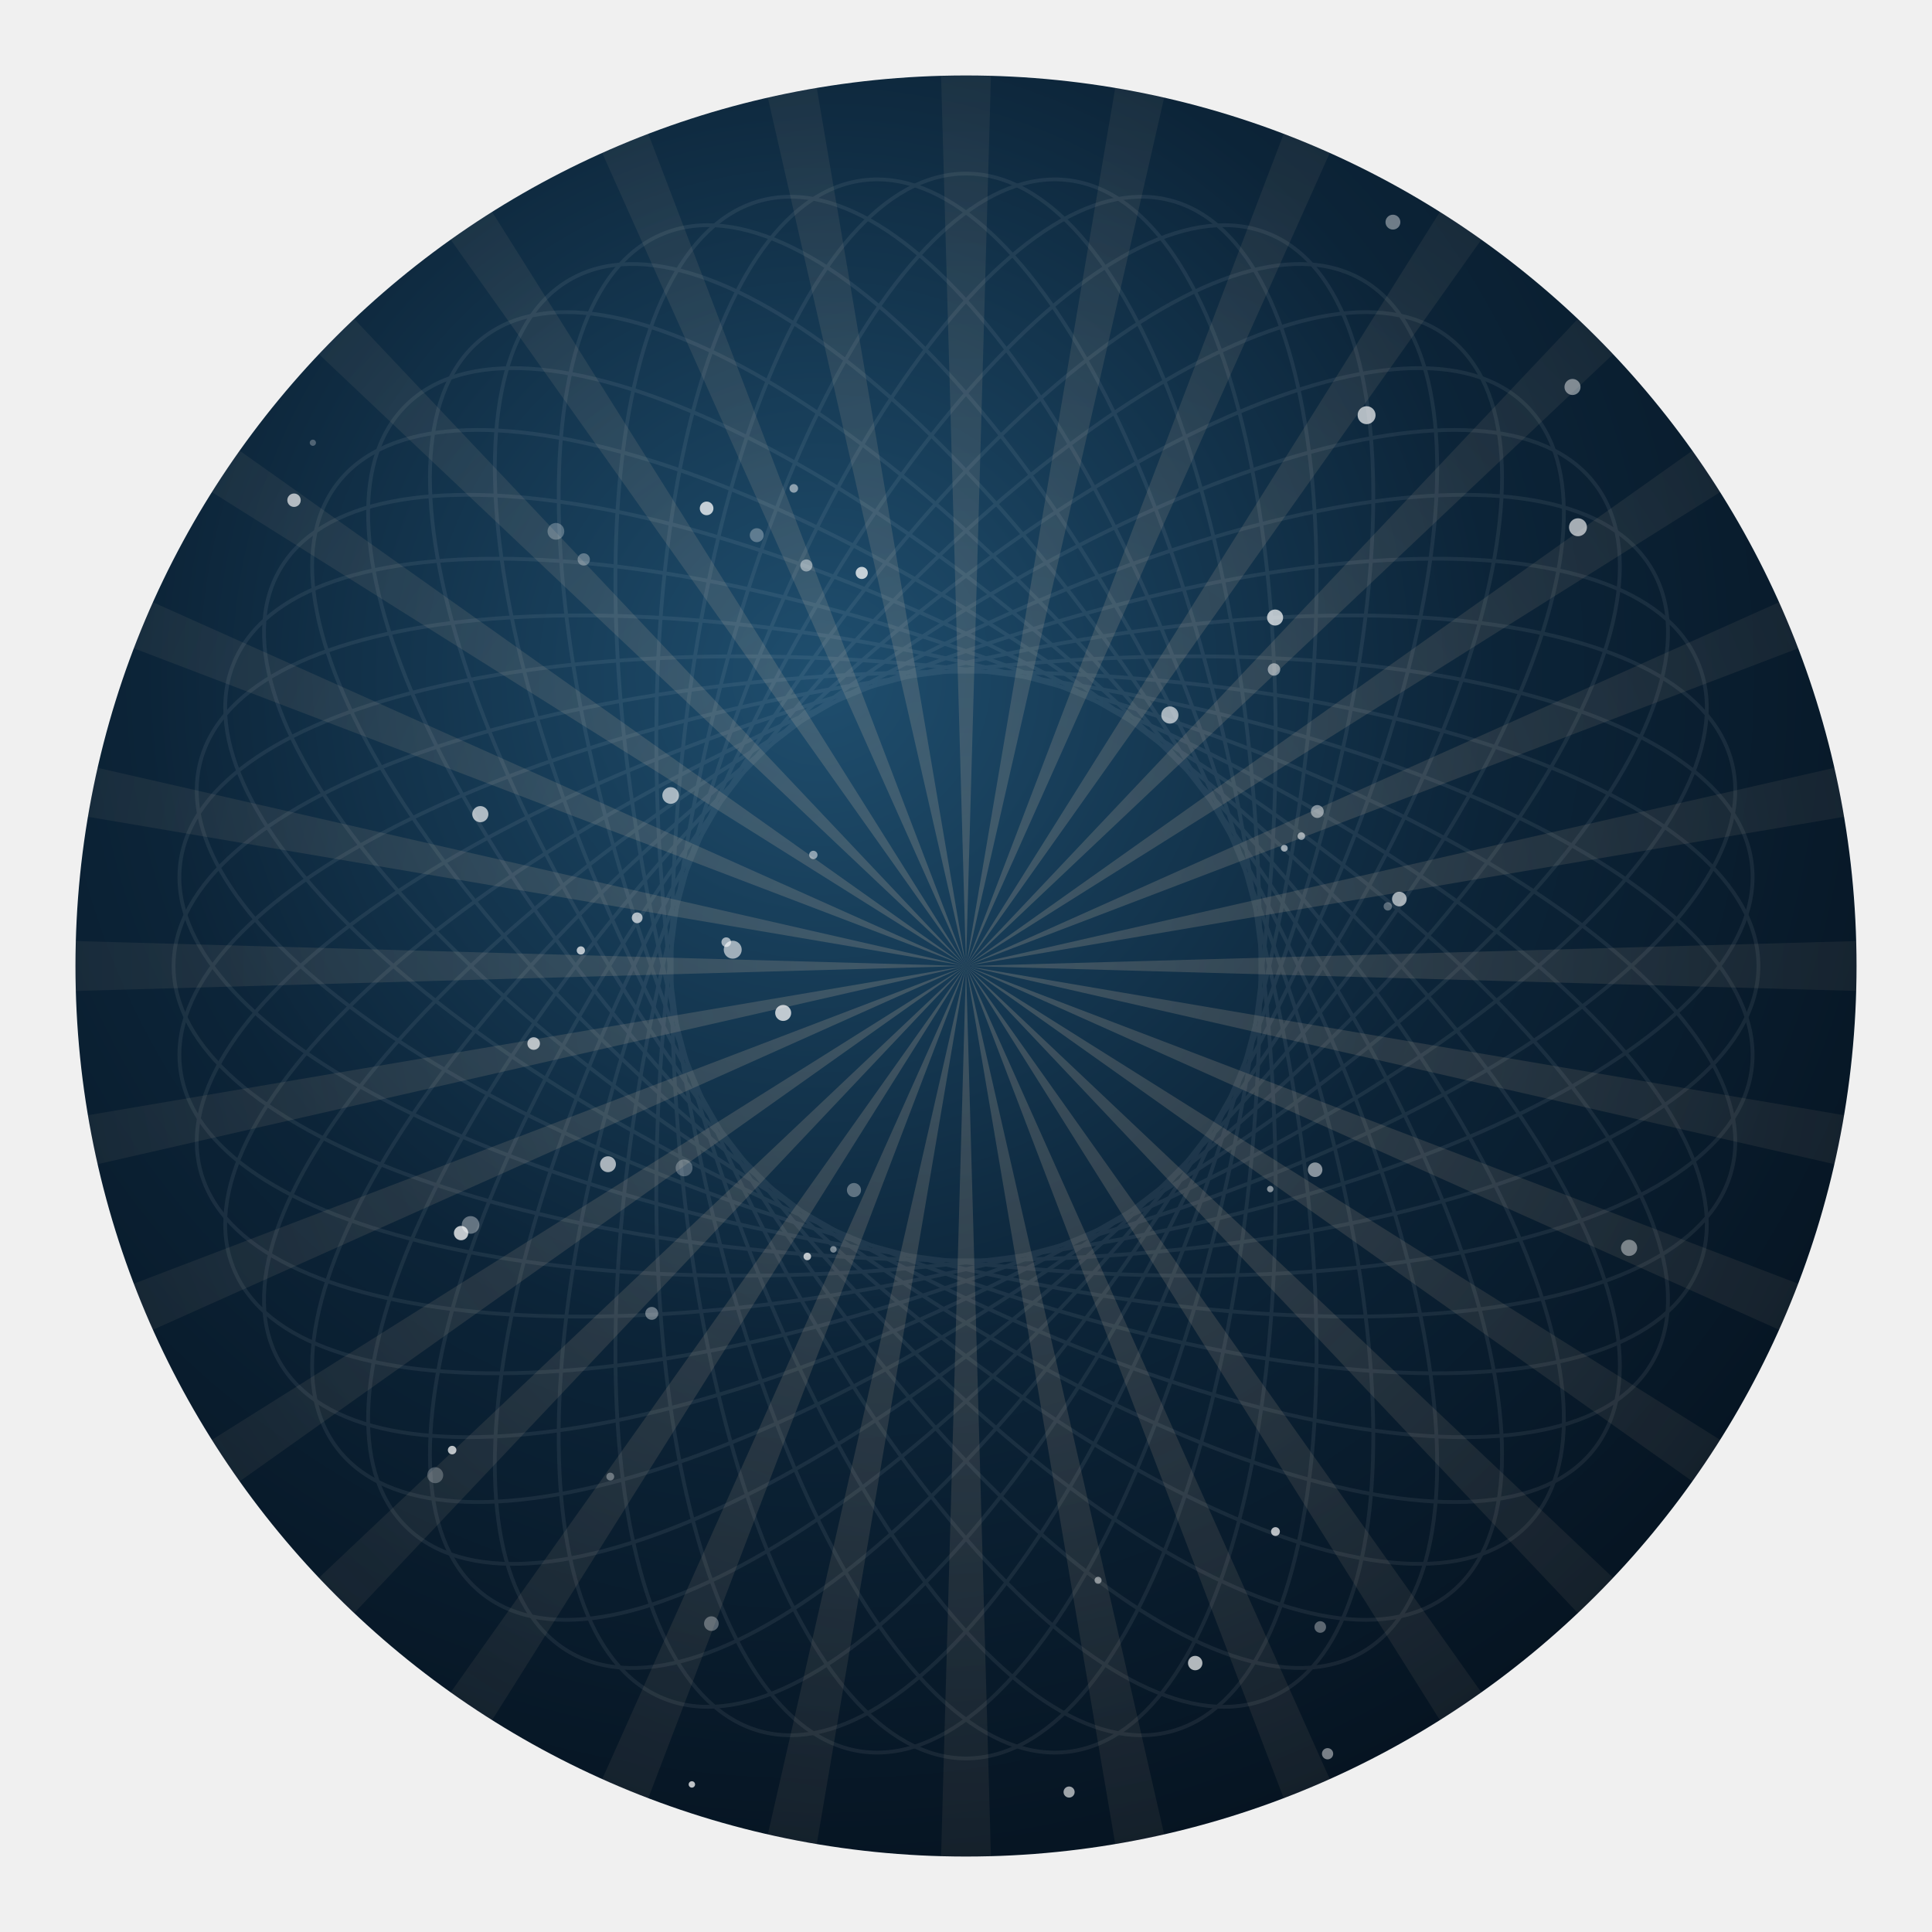
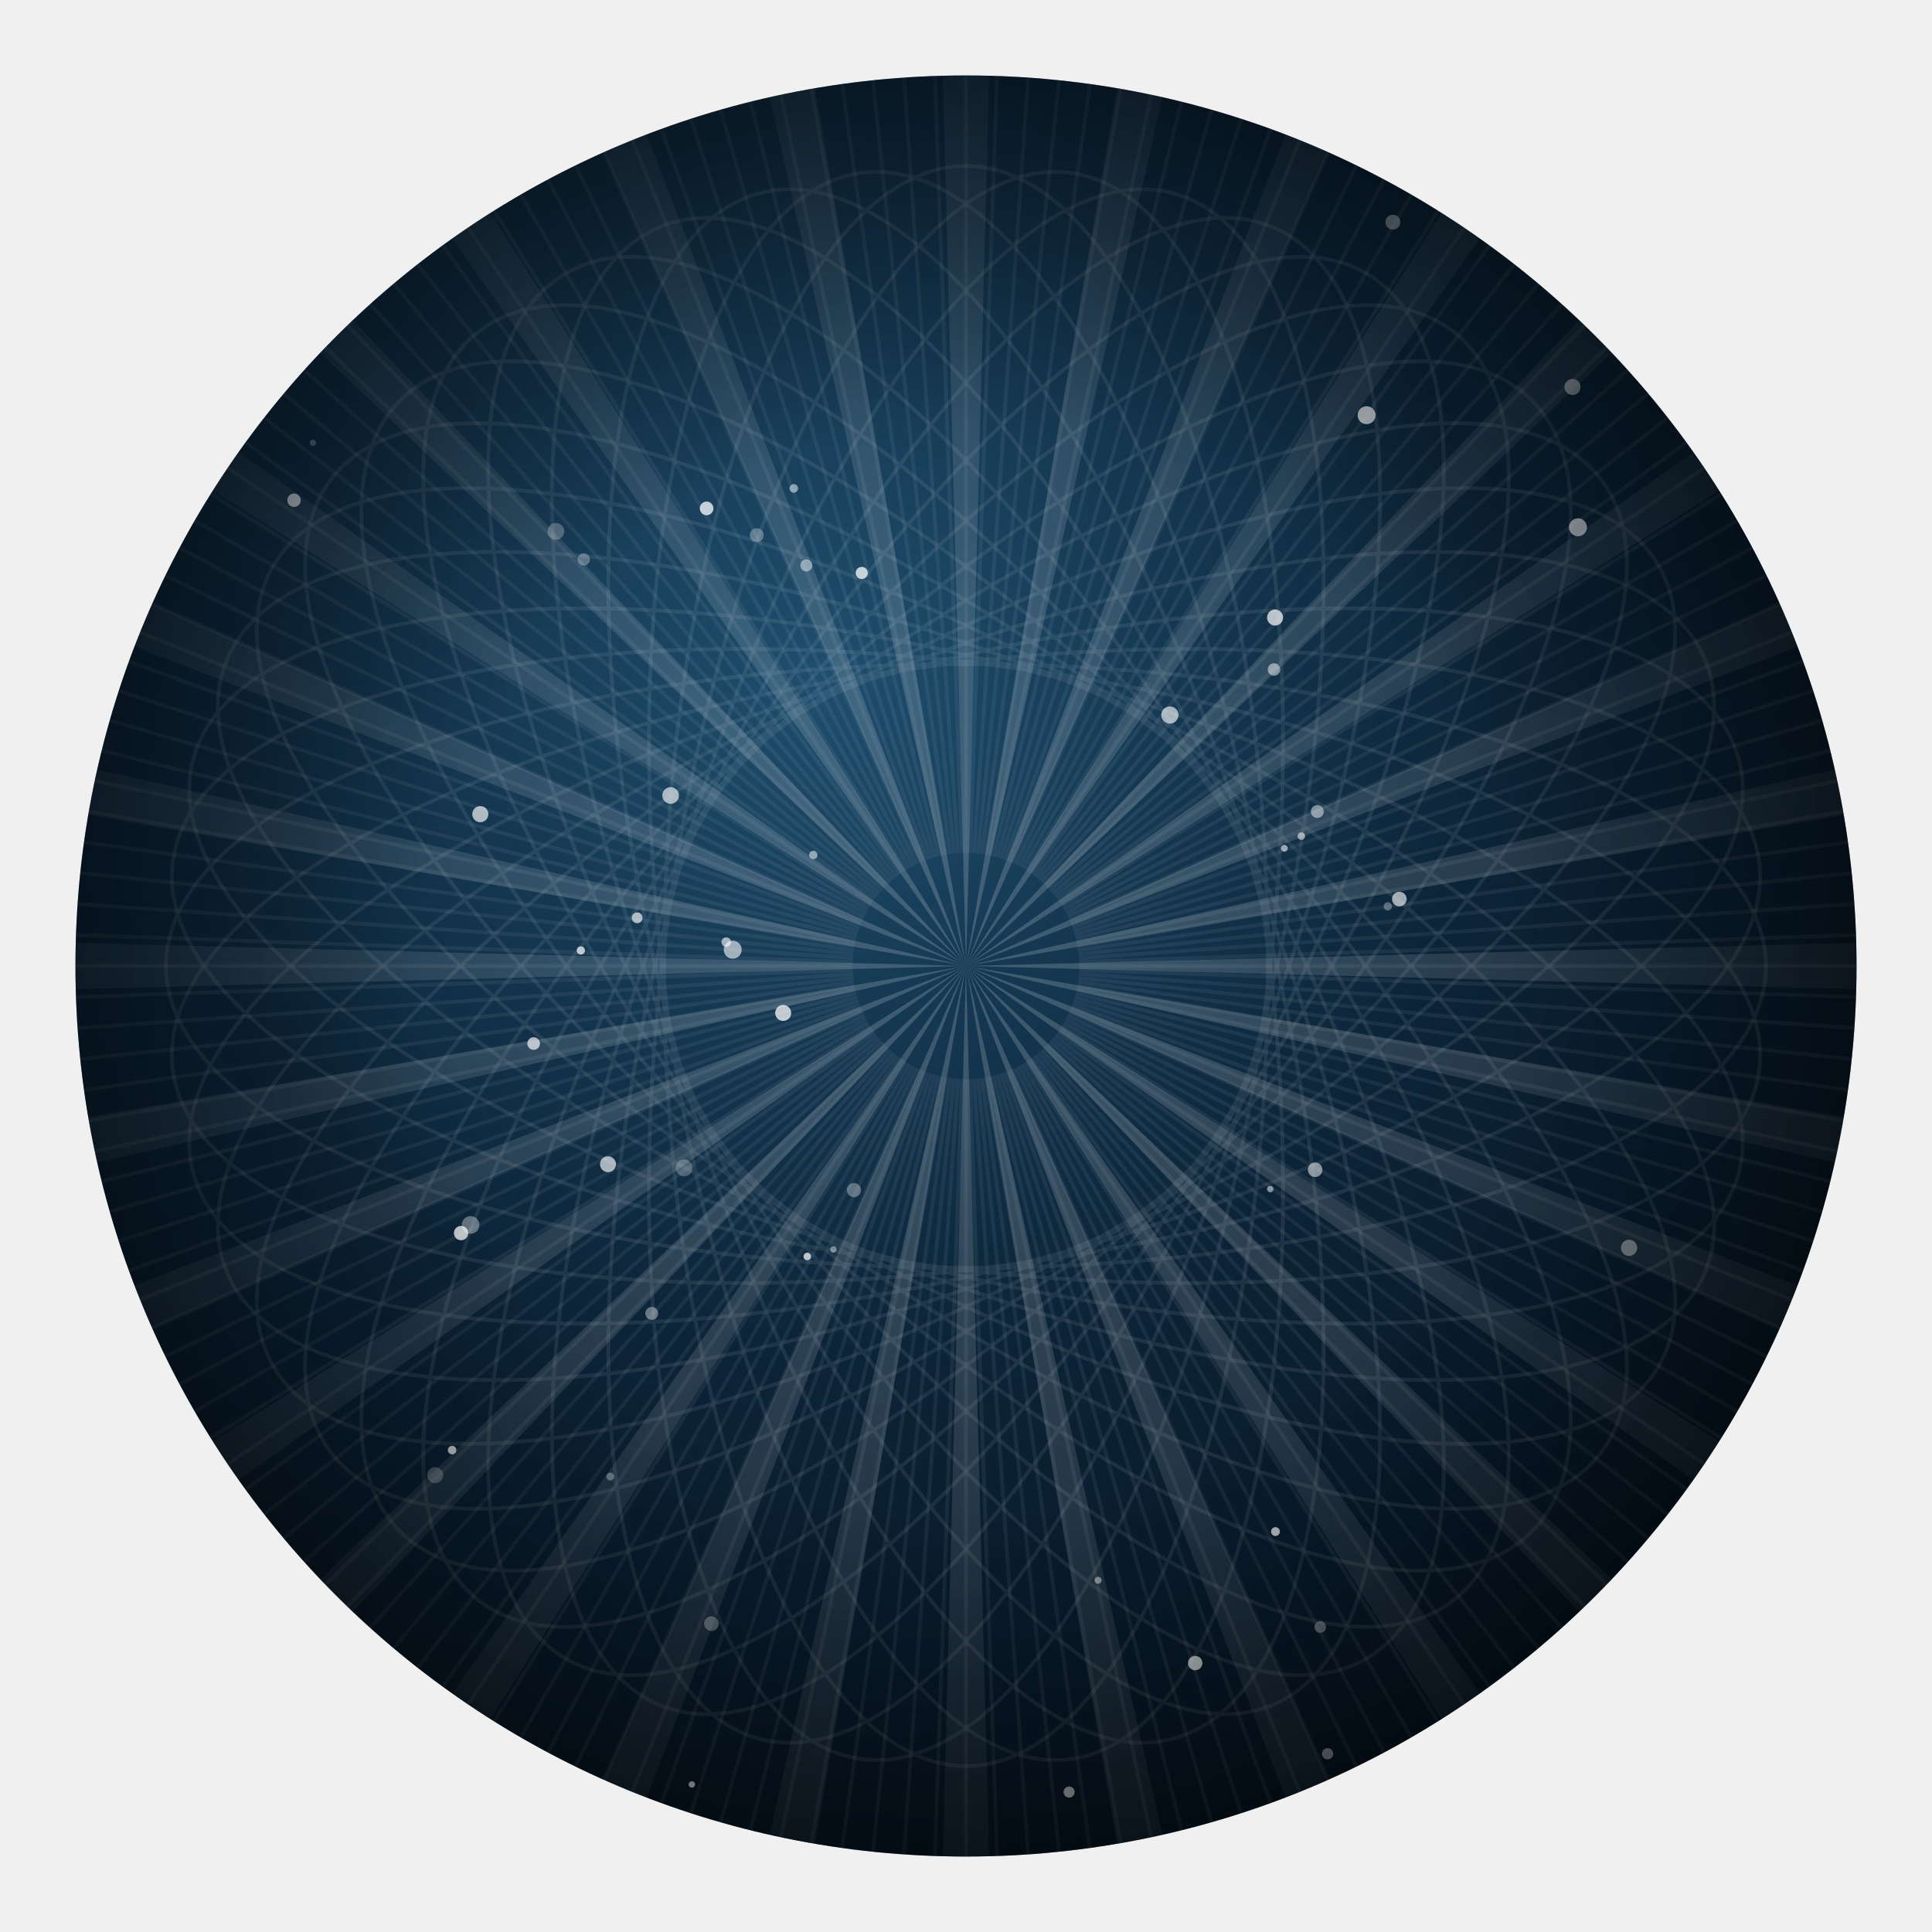
<svg xmlns="http://www.w3.org/2000/svg" viewBox="0 0 512 512">
  <defs>
    <radialGradient id="field" cx=".42" cy=".34" r=".75">
      <stop offset="0" stop-color="#1F4E6E" />
      <stop offset="0.5" stop-color="#0C2438" />
      <stop offset="1" stop-color="#04101C" />
    </radialGradient>
    <radialGradient id="rays" cx="0.5" cy="0.5" r=".5">
-       <stop offset="0" stop-color="#FFD9B3" stop-opacity=".5" />
-       <stop offset="1" stop-color="#FFD9B3" stop-opacity="0" />
+       <stop offset="0" stop-color="#FFFFFF" stop-opacity=".5" />
+       <stop offset="1" stop-color="#FFFFFF" stop-opacity="0" />
+     </radialGradient>
+     <radialGradient id="vig" cx=".5" cy=".5" r=".5">
+       <stop offset=".6" stop-color="#000" stop-opacity="0" />
+       <stop offset="1" stop-color="#000" stop-opacity=".45" />
    </radialGradient>
    <clipPath id="in">
      <circle cx="256" cy="256" r="236" />
    </clipPath>
  </defs>
  <circle cx="256" cy="256" r="236" fill="url(#field)" />
  <g clip-path="url(#in)">
-     <g fill="none" stroke="#FFFFFF" stroke-width="1" opacity=".07">
-       <ellipse cx="256" cy="256" rx="210" ry="78" transform="rotate(0 256 256)" />
-       <ellipse cx="256" cy="256" rx="210" ry="78" transform="rotate(7.5 256 256)" />
-       <ellipse cx="256" cy="256" rx="210" ry="78" transform="rotate(15 256 256)" />
-       <ellipse cx="256" cy="256" rx="210" ry="78" transform="rotate(22.5 256 256)" />
-       <ellipse cx="256" cy="256" rx="210" ry="78" transform="rotate(30 256 256)" />
-       <ellipse cx="256" cy="256" rx="210" ry="78" transform="rotate(37.5 256 256)" />
-       <ellipse cx="256" cy="256" rx="210" ry="78" transform="rotate(45 256 256)" />
-       <ellipse cx="256" cy="256" rx="210" ry="78" transform="rotate(52.5 256 256)" />
-       <ellipse cx="256" cy="256" rx="210" ry="78" transform="rotate(60 256 256)" />
-       <ellipse cx="256" cy="256" rx="210" ry="78" transform="rotate(67.5 256 256)" />
-       <ellipse cx="256" cy="256" rx="210" ry="78" transform="rotate(75 256 256)" />
-       <ellipse cx="256" cy="256" rx="210" ry="78" transform="rotate(82.5 256 256)" />
-       <ellipse cx="256" cy="256" rx="210" ry="78" transform="rotate(90 256 256)" />
-       <ellipse cx="256" cy="256" rx="210" ry="78" transform="rotate(97.5 256 256)" />
-       <ellipse cx="256" cy="256" rx="210" ry="78" transform="rotate(105 256 256)" />
-       <ellipse cx="256" cy="256" rx="210" ry="78" transform="rotate(112.5 256 256)" />
-       <ellipse cx="256" cy="256" rx="210" ry="78" transform="rotate(120 256 256)" />
-       <ellipse cx="256" cy="256" rx="210" ry="78" transform="rotate(127.5 256 256)" />
-       <ellipse cx="256" cy="256" rx="210" ry="78" transform="rotate(135 256 256)" />
-       <ellipse cx="256" cy="256" rx="210" ry="78" transform="rotate(142.5 256 256)" />
-       <ellipse cx="256" cy="256" rx="210" ry="78" transform="rotate(150 256 256)" />
-       <ellipse cx="256" cy="256" rx="210" ry="78" transform="rotate(157.5 256 256)" />
-       <ellipse cx="256" cy="256" rx="210" ry="78" transform="rotate(165 256 256)" />
-       <ellipse cx="256" cy="256" rx="210" ry="78" transform="rotate(172.5 256 256)" />
+     <path d="M256 226L256 20M257.05 226.02L264.24 20.14M258.09 226.07L272.46 20.57M259.14 226.16L280.67 21.29M260.18 226.29L288.84 22.3M261.21 226.46L296.98 23.59M262.24 226.66L305.07 25.16M263.26 226.89L313.09 27.01M264.27 227.16L321.05 29.14M265.27 227.47L328.93 31.55M266.26 227.81L336.72 34.23M267.24 228.18L344.41 37.18M268.2 228.59L351.99 40.4M269.15 229.04L359.46 43.88M270.08 229.51L366.8 47.62M271 230.02L374 51.62M271.9 230.56L381.06 55.86M272.78 231.13L387.97 60.35M273.63 231.73L394.72 65.07M274.47 232.36L401.3 70.03M275.28 233.02L407.7 75.21M276.07 233.71L413.91 80.62M276.84 234.42L419.94 86.24M277.58 235.16L425.76 92.06M278.29 235.93L431.38 98.09M278.98 236.72L436.79 104.3M279.64 237.53L441.97 110.7M280.27 238.37L446.93 117.28M280.87 239.22L451.65 124.03M281.44 240.1L456.14 130.94M281.98 241L460.38 138M282.49 241.92L464.38 145.2M282.96 242.85L468.12 152.54M283.41 243.8L471.6 160.01M283.82 244.76L474.82 167.59M284.19 245.74L477.77 175.28M284.53 246.73L480.45 183.07M284.84 247.73L482.86 190.95M285.11 248.74L484.99 198.91M285.34 249.76L486.84 206.93M285.54 250.79L488.41 215.02M285.71 251.82L489.7 223.16M285.84 252.86L490.71 231.33M285.93 253.91L491.43 239.54M285.98 254.95L491.86 247.76M286 256L492 256M285.98 257.05L491.86 264.24M285.93 258.09L491.43 272.46M285.84 259.14L490.71 280.67M285.71 260.18L489.7 288.84M285.54 261.21L488.41 296.98M285.34 262.24L486.84 305.07M285.11 263.26L484.99 313.09M284.84 264.27L482.86 321.05M284.53 265.27L480.45 328.93M284.19 266.26L477.77 336.72M283.82 267.24L474.82 344.41M283.41 268.2L471.6 351.99M282.96 269.15L468.12 359.46M282.49 270.08L464.38 366.8M281.98 271L460.38 374M281.44 271.9L456.14 381.06M280.87 272.78L451.65 387.97M280.27 273.63L446.93 394.72M279.64 274.47L441.97 401.3M278.98 275.28L436.79 407.7M278.29 276.07L431.38 413.91M277.58 276.84L425.76 419.94M276.84 277.58L419.94 425.76M276.07 278.29L413.91 431.38M275.28 278.98L407.7 436.79M274.47 279.64L401.3 441.97M273.63 280.27L394.72 446.93M272.78 280.87L387.97 451.65M271.9 281.44L381.06 456.14M271 281.98L374 460.38M270.08 282.49L366.8 464.38M269.15 282.96L359.46 468.12M268.2 283.41L351.99 471.6M267.24 283.82L344.41 474.82M266.26 284.19L336.72 477.77M265.27 284.53L328.93 480.45M264.27 284.84L321.05 482.86M263.26 285.11L313.09 484.99M262.24 285.34L305.07 486.84M261.21 285.54L296.98 488.41M260.18 285.71L288.84 489.7M259.14 285.84L280.67 490.71M258.09 285.93L272.46 491.43M257.05 285.98L264.24 491.86M256 286L256 492M254.95 285.98L247.76 491.86M253.91 285.93L239.54 491.43M252.86 285.84L231.33 490.71M251.82 285.71L223.16 489.7M250.79 285.54L215.02 488.41M249.76 285.34L206.93 486.84M248.74 285.11L198.91 484.99M247.73 284.84L190.95 482.86M246.73 284.53L183.07 480.45M245.74 284.19L175.28 477.77M244.76 283.82L167.59 474.82M243.8 283.41L160.01 471.6M242.85 282.96L152.54 468.12M241.92 282.49L145.2 464.38M241 281.98L138 460.38M240.1 281.44L130.94 456.14M239.22 280.87L124.03 451.65M238.37 280.27L117.28 446.93M237.53 279.64L110.7 441.97M236.72 278.98L104.3 436.79M235.93 278.29L98.09 431.38M235.16 277.58L92.06 425.76M234.42 276.84L86.24 419.94M233.71 276.07L80.62 413.91M233.02 275.28L75.21 407.7M232.36 274.47L70.03 401.3M231.73 273.63L65.07 394.72M231.13 272.78L60.35 387.97M230.56 271.9L55.86 381.06M230.02 271L51.62 374M229.51 270.08L47.62 366.8M229.04 269.15L43.88 359.46M228.59 268.2L40.4 351.99M228.18 267.24L37.18 344.41M227.81 266.26L34.23 336.72M227.47 265.27L31.55 328.93M227.16 264.27L29.14 321.05M226.89 263.26L27.01 313.09M226.66 262.24L25.16 305.07M226.46 261.21L23.59 296.98M226.29 260.18L22.3 288.84M226.16 259.14L21.29 280.67M226.07 258.09L20.57 272.46M226.02 257.05L20.14 264.24M226 256L20 256M226.02 254.95L20.14 247.76M226.07 253.91L20.57 239.54M226.16 252.86L21.29 231.33M226.29 251.82L22.3 223.16M226.46 250.79L23.59 215.02M226.66 249.76L25.16 206.93M226.89 248.74L27.01 198.91M227.16 247.73L29.14 190.95M227.47 246.73L31.55 183.07M227.81 245.74L34.23 175.28M228.18 244.76L37.18 167.59M228.59 243.8L40.4 160.01M229.04 242.85L43.88 152.54M229.51 241.92L47.62 145.2M230.02 241L51.62 138M230.56 240.1L55.86 130.94M231.13 239.22L60.35 124.03M231.73 238.37L65.07 117.28M232.36 237.53L70.03 110.7M233.02 236.72L75.21 104.3M233.71 235.93L80.62 98.09M234.42 235.16L86.24 92.06M235.16 234.42L92.06 86.24M235.93 233.71L98.09 80.62M236.72 233.02L104.3 75.21M237.53 232.36L110.7 70.03M238.37 231.73L117.28 65.07M239.22 231.13L124.03 60.35M240.1 230.56L130.94 55.86M241 230.02L138 51.62M241.92 229.51L145.2 47.62M242.85 229.04L152.54 43.88M243.8 228.59L160.01 40.4M244.76 228.18L167.59 37.18M245.74 227.81L175.28 34.23M246.73 227.47L183.07 31.55M247.73 227.16L190.95 29.14M248.74 226.89L198.91 27.01M249.76 226.66L206.93 25.16M250.79 226.46L215.02 23.59M251.82 226.29L223.16 22.3M252.86 226.16L231.33 21.29M253.91 226.07L239.54 20.57M254.95 226.02L247.76 20.14" stroke="#FFFFFF" stroke-width="1" opacity=".06" />
+     <g fill="none" stroke="#FFFFFF" stroke-width="1" opacity=".08">
+       <ellipse cx="256" cy="256" rx="212" ry="80" transform="rotate(0 256 256)" />
+       <ellipse cx="256" cy="256" rx="212" ry="80" transform="rotate(7.5 256 256)" />
+       <ellipse cx="256" cy="256" rx="212" ry="80" transform="rotate(15 256 256)" />
+       <ellipse cx="256" cy="256" rx="212" ry="80" transform="rotate(22.5 256 256)" />
+       <ellipse cx="256" cy="256" rx="212" ry="80" transform="rotate(30 256 256)" />
+       <ellipse cx="256" cy="256" rx="212" ry="80" transform="rotate(37.5 256 256)" />
+       <ellipse cx="256" cy="256" rx="212" ry="80" transform="rotate(45 256 256)" />
+       <ellipse cx="256" cy="256" rx="212" ry="80" transform="rotate(52.5 256 256)" />
+       <ellipse cx="256" cy="256" rx="212" ry="80" transform="rotate(60 256 256)" />
+       <ellipse cx="256" cy="256" rx="212" ry="80" transform="rotate(67.5 256 256)" />
+       <ellipse cx="256" cy="256" rx="212" ry="80" transform="rotate(75 256 256)" />
+       <ellipse cx="256" cy="256" rx="212" ry="80" transform="rotate(82.5 256 256)" />
+       <ellipse cx="256" cy="256" rx="212" ry="80" transform="rotate(90 256 256)" />
+       <ellipse cx="256" cy="256" rx="212" ry="80" transform="rotate(97.5 256 256)" />
+       <ellipse cx="256" cy="256" rx="212" ry="80" transform="rotate(105 256 256)" />
+       <ellipse cx="256" cy="256" rx="212" ry="80" transform="rotate(112.5 256 256)" />
+       <ellipse cx="256" cy="256" rx="212" ry="80" transform="rotate(120 256 256)" />
+       <ellipse cx="256" cy="256" rx="212" ry="80" transform="rotate(127.5 256 256)" />
+       <ellipse cx="256" cy="256" rx="212" ry="80" transform="rotate(135 256 256)" />
+       <ellipse cx="256" cy="256" rx="212" ry="80" transform="rotate(142.5 256 256)" />
+       <ellipse cx="256" cy="256" rx="212" ry="80" transform="rotate(150 256 256)" />
+       <ellipse cx="256" cy="256" rx="212" ry="80" transform="rotate(157.5 256 256)" />
+       <ellipse cx="256" cy="256" rx="212" ry="80" transform="rotate(165 256 256)" />
+       <ellipse cx="256" cy="256" rx="212" ry="80" transform="rotate(172.5 256 256)" />
    </g>
-     <path d="M256 256L246.76 -73.87L265.24 -73.87zM256 256L311.29 -69.33L329.42 -65.73zM256 256L373.7 -52.3L390.77 -45.23zM256 256L431.58 -23.41L446.95 -13.14zM256 256L482.72 16.21L495.79 29.28zM256 256L525.14 65.05L535.41 80.42zM256 256L557.23 121.23L564.3 138.3zM256 256L577.73 182.58L581.33 200.71zM256 256L585.87 246.76L585.87 265.24zM256 256L581.33 311.29L577.73 329.42zM256 256L564.3 373.7L557.23 390.77zM256 256L535.41 431.58L525.14 446.95zM256 256L495.79 482.72L482.72 495.79zM256 256L446.95 525.14L431.58 535.41zM256 256L390.77 557.23L373.7 564.3zM256 256L329.42 577.73L311.29 581.33zM256 256L265.24 585.87L246.76 585.87zM256 256L200.71 581.33L182.58 577.73zM256 256L138.3 564.3L121.23 557.23zM256 256L80.42 535.41L65.05 525.14zM256 256L29.28 495.79L16.21 482.72zM256 256L-13.14 446.95L-23.41 431.58zM256 256L-45.23 390.77L-52.3 373.7zM256 256L-65.73 329.42L-69.33 311.29zM256 256L-73.87 265.24L-73.87 246.76zM256 256L-69.33 200.71L-65.73 182.58zM256 256L-52.3 138.3L-45.23 121.23zM256 256L-23.41 80.42L-13.14 65.05zM256 256L16.21 29.28L29.28 16.21zM256 256L65.05 -13.14L80.42 -23.41zM256 256L121.23 -45.23L138.3 -52.3zM256 256L182.58 -65.73L200.71 -69.33z" fill="url(#rays)" opacity="0.38" />
+     <path d="M256 256L247.42 -73.89L264.58 -73.89zM256 256L311.94 -69.22L328.77 -65.88zM256 256L374.32 -52.06L390.17 -45.49zM256 256L432.14 -23.06L446.41 -13.53zM256 256L483.2 16.67L495.33 28.8zM256 256L525.53 65.59L535.06 79.86zM256 256L557.49 121.83L564.06 137.68zM256 256L577.88 183.23L581.22 200.06zM256 256L585.89 247.42L585.89 264.58zM256 256L581.22 311.94L577.88 328.77zM256 256L564.06 374.32L557.49 390.17zM256 256L535.06 432.14L525.53 446.41zM256 256L495.33 483.2L483.2 495.33zM256 256L446.41 525.53L432.14 535.06zM256 256L390.17 557.49L374.32 564.06zM256 256L328.77 577.88L311.94 581.22zM256 256L264.58 585.89L247.42 585.89zM256 256L200.06 581.22L183.23 577.88zM256 256L137.68 564.06L121.83 557.49zM256 256L79.86 535.06L65.59 525.53zM256 256L28.8 495.33L16.67 483.2zM256 256L-13.53 446.41L-23.06 432.14zM256 256L-45.49 390.17L-52.06 374.32zM256 256L-65.88 328.77L-69.22 311.94zM256 256L-73.89 264.58L-73.89 247.42zM256 256L-69.22 200.06L-65.88 183.23zM256 256L-52.06 137.68L-45.49 121.83zM256 256L-23.06 79.86L-13.53 65.59zM256 256L16.67 28.8L28.8 16.67zM256 256L65.59 -13.53L79.86 -23.06zM256 256L121.83 -45.49L137.68 -52.06zM256 256L183.23 -65.88L200.06 -69.22z" fill="url(#rays)" opacity="0.38" />
    <g fill="#FFFFFF">
      <circle cx="207.55" cy="268.44" r="2.12" opacity="0.73" />
      <circle cx="77.92" cy="132.56" r="1.78" opacity="0.66" />
      <circle cx="418.18" cy="139.73" r="2.38" opacity="0.63" />
      <circle cx="316.74" cy="440.73" r="1.91" opacity="0.69" />
      <circle cx="362.16" cy="110.03" r="2.38" opacity="0.68" />
      <circle cx="200.55" cy="141.83" r="1.85" opacity="0.3" />
      <circle cx="215.54" cy="226.57" r="1.11" opacity="0.5" />
      <circle cx="337.91" cy="163.65" r="2.13" opacity="0.7" />
      <circle cx="172.72" cy="348.06" r="1.71" opacity="0.38" />
      <circle cx="177.73" cy="210.81" r="2.21" opacity="0.62" />
      <circle cx="168.86" cy="243.23" r="1.43" opacity="0.65" />
      <circle cx="210.36" cy="129.43" r="1.14" opacity="0.5" />
      <circle cx="124.71" cy="324.62" r="2.34" opacity="0.36" />
      <circle cx="226.31" cy="315.38" r="1.87" opacity="0.33" />
      <circle cx="161.12" cy="308.53" r="2.11" opacity="0.64" />
      <circle cx="188.52" cy="430.28" r="1.94" opacity="0.32" />
      <circle cx="349.88" cy="431.17" r="1.54" opacity="0.34" />
      <circle cx="228.37" cy="151.83" r="1.61" opacity="0.75" />
      <circle cx="147.32" cy="140.81" r="2.22" opacity="0.27" />
      <circle cx="181.29" cy="309.5" r="2.24" opacity="0.26" />
      <circle cx="119.82" cy="384.29" r="1.13" opacity="0.72" />
      <circle cx="349.1" cy="215.06" r="1.71" opacity="0.47" />
      <circle cx="183.35" cy="472.89" r="0.85" opacity="0.74" />
      <circle cx="122.19" cy="326.78" r="1.9" opacity="0.75" />
      <circle cx="213.69" cy="149.85" r="1.6" opacity="0.45" />
      <circle cx="369.14" cy="58.87" r="1.97" opacity="0.41" />
      <circle cx="351.82" cy="464.76" r="1.49" opacity="0.46" />
      <circle cx="283.32" cy="474.91" r="1.47" opacity="0.61" />
      <circle cx="213.94" cy="332.98" r="1" opacity="0.72" />
      <circle cx="192.46" cy="249.68" r="1.27" opacity="0.6" />
      <circle cx="220.86" cy="331.1" r="0.86" opacity="0.44" />
      <circle cx="367.78" cy="240.2" r="1.11" opacity="0.31" />
      <circle cx="337.62" cy="177.42" r="1.65" opacity="0.49" />
      <circle cx="82.91" cy="117.33" r="0.82" opacity="0.27" />
      <circle cx="187.26" cy="134.73" r="1.81" opacity="0.75" />
      <circle cx="338.01" cy="405.88" r="1.17" opacity="0.71" />
      <circle cx="431.72" cy="330.69" r="2.15" opacity="0.42" />
      <circle cx="336.63" cy="315.11" r="0.85" opacity="0.5" />
      <circle cx="161.73" cy="391.31" r="1.04" opacity="0.34" />
      <circle cx="291" cy="418.79" r="0.93" opacity="0.47" />
      <circle cx="340.36" cy="224.79" r="0.9" opacity="0.57" />
      <circle cx="141.43" cy="276.55" r="1.67" opacity="0.67" />
      <circle cx="348.52" cy="309.99" r="1.93" opacity="0.51" />
      <circle cx="310.03" cy="189.49" r="2.28" opacity="0.62" />
      <circle cx="153.93" cy="251.88" r="1.09" opacity="0.71" />
      <circle cx="154.7" cy="148.26" r="1.63" opacity="0.31" />
      <circle cx="127.29" cy="215.76" r="2.14" opacity="0.66" />
      <circle cx="344.86" cy="221.58" r="1" opacity="0.54" />
      <circle cx="115.34" cy="390.94" r="2.12" opacity="0.25" />
      <circle cx="370.84" cy="238.26" r="1.94" opacity="0.61" />
      <circle cx="416.73" cy="102.55" r="2.13" opacity="0.45" />
      <circle cx="194.18" cy="251.68" r="2.38" opacity="0.59" />
    </g>
+     <circle cx="256" cy="256" r="236" fill="url(#vig)" />
  </g>
</svg>
